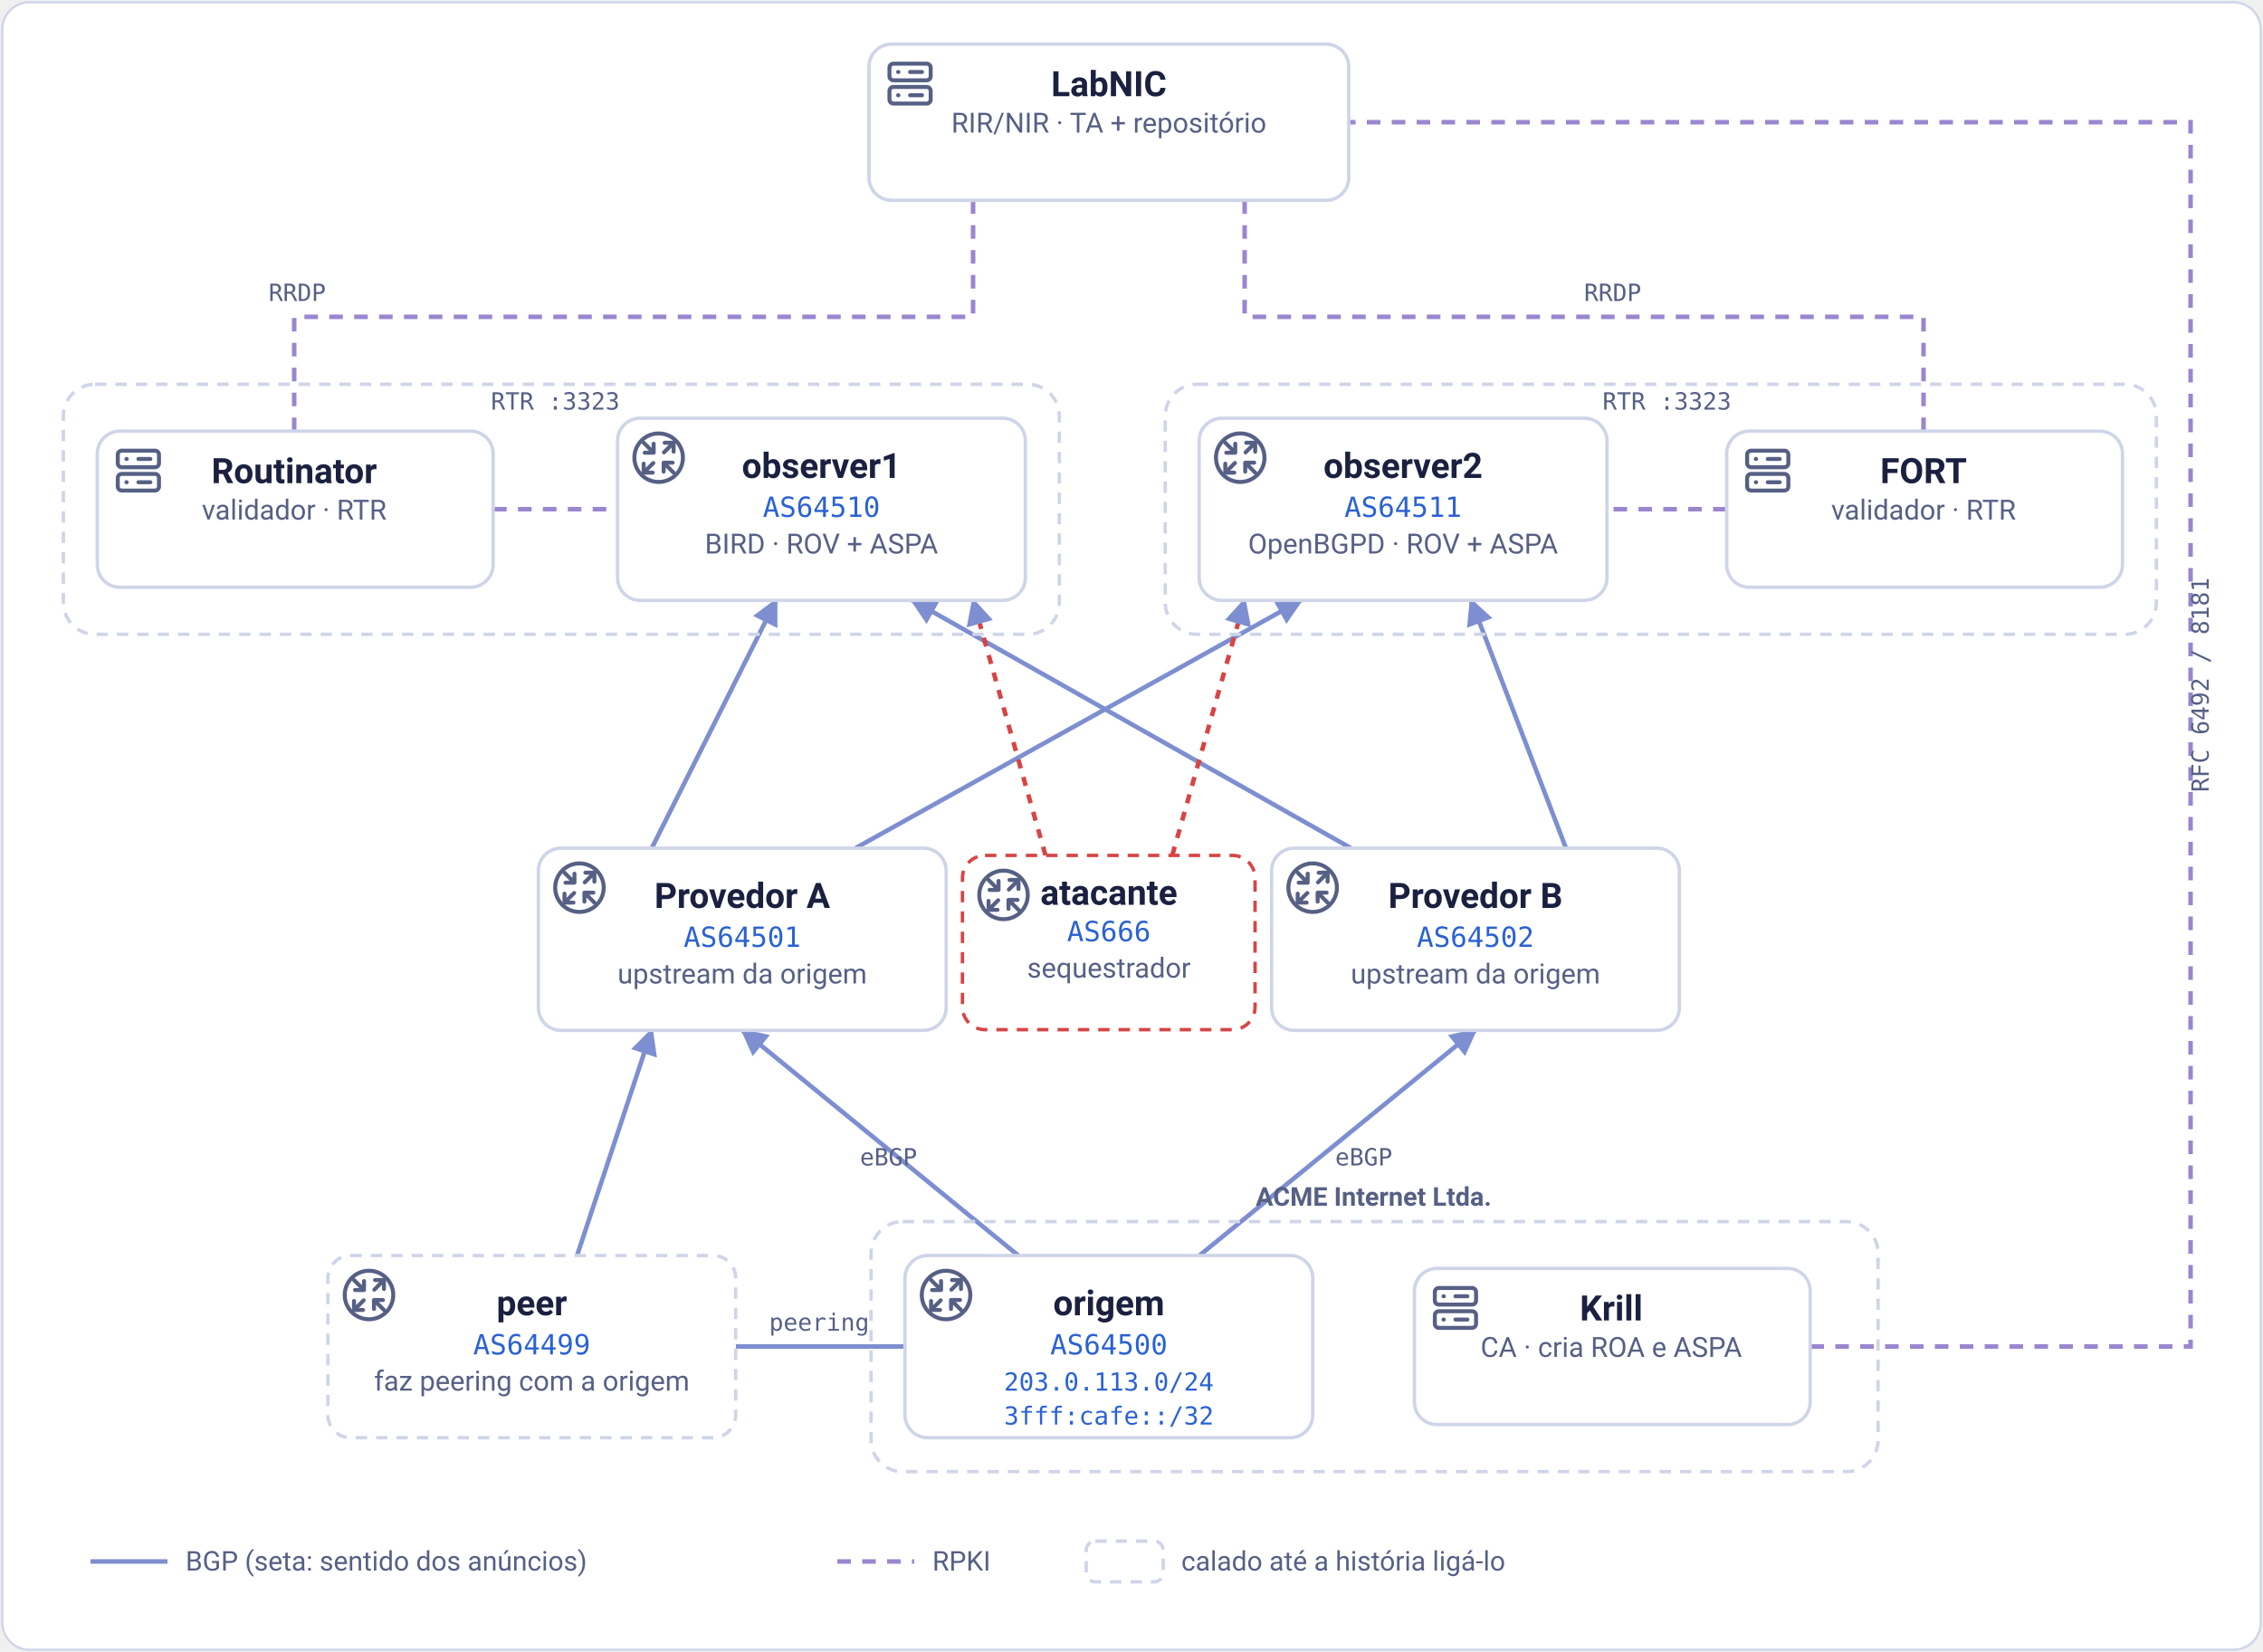
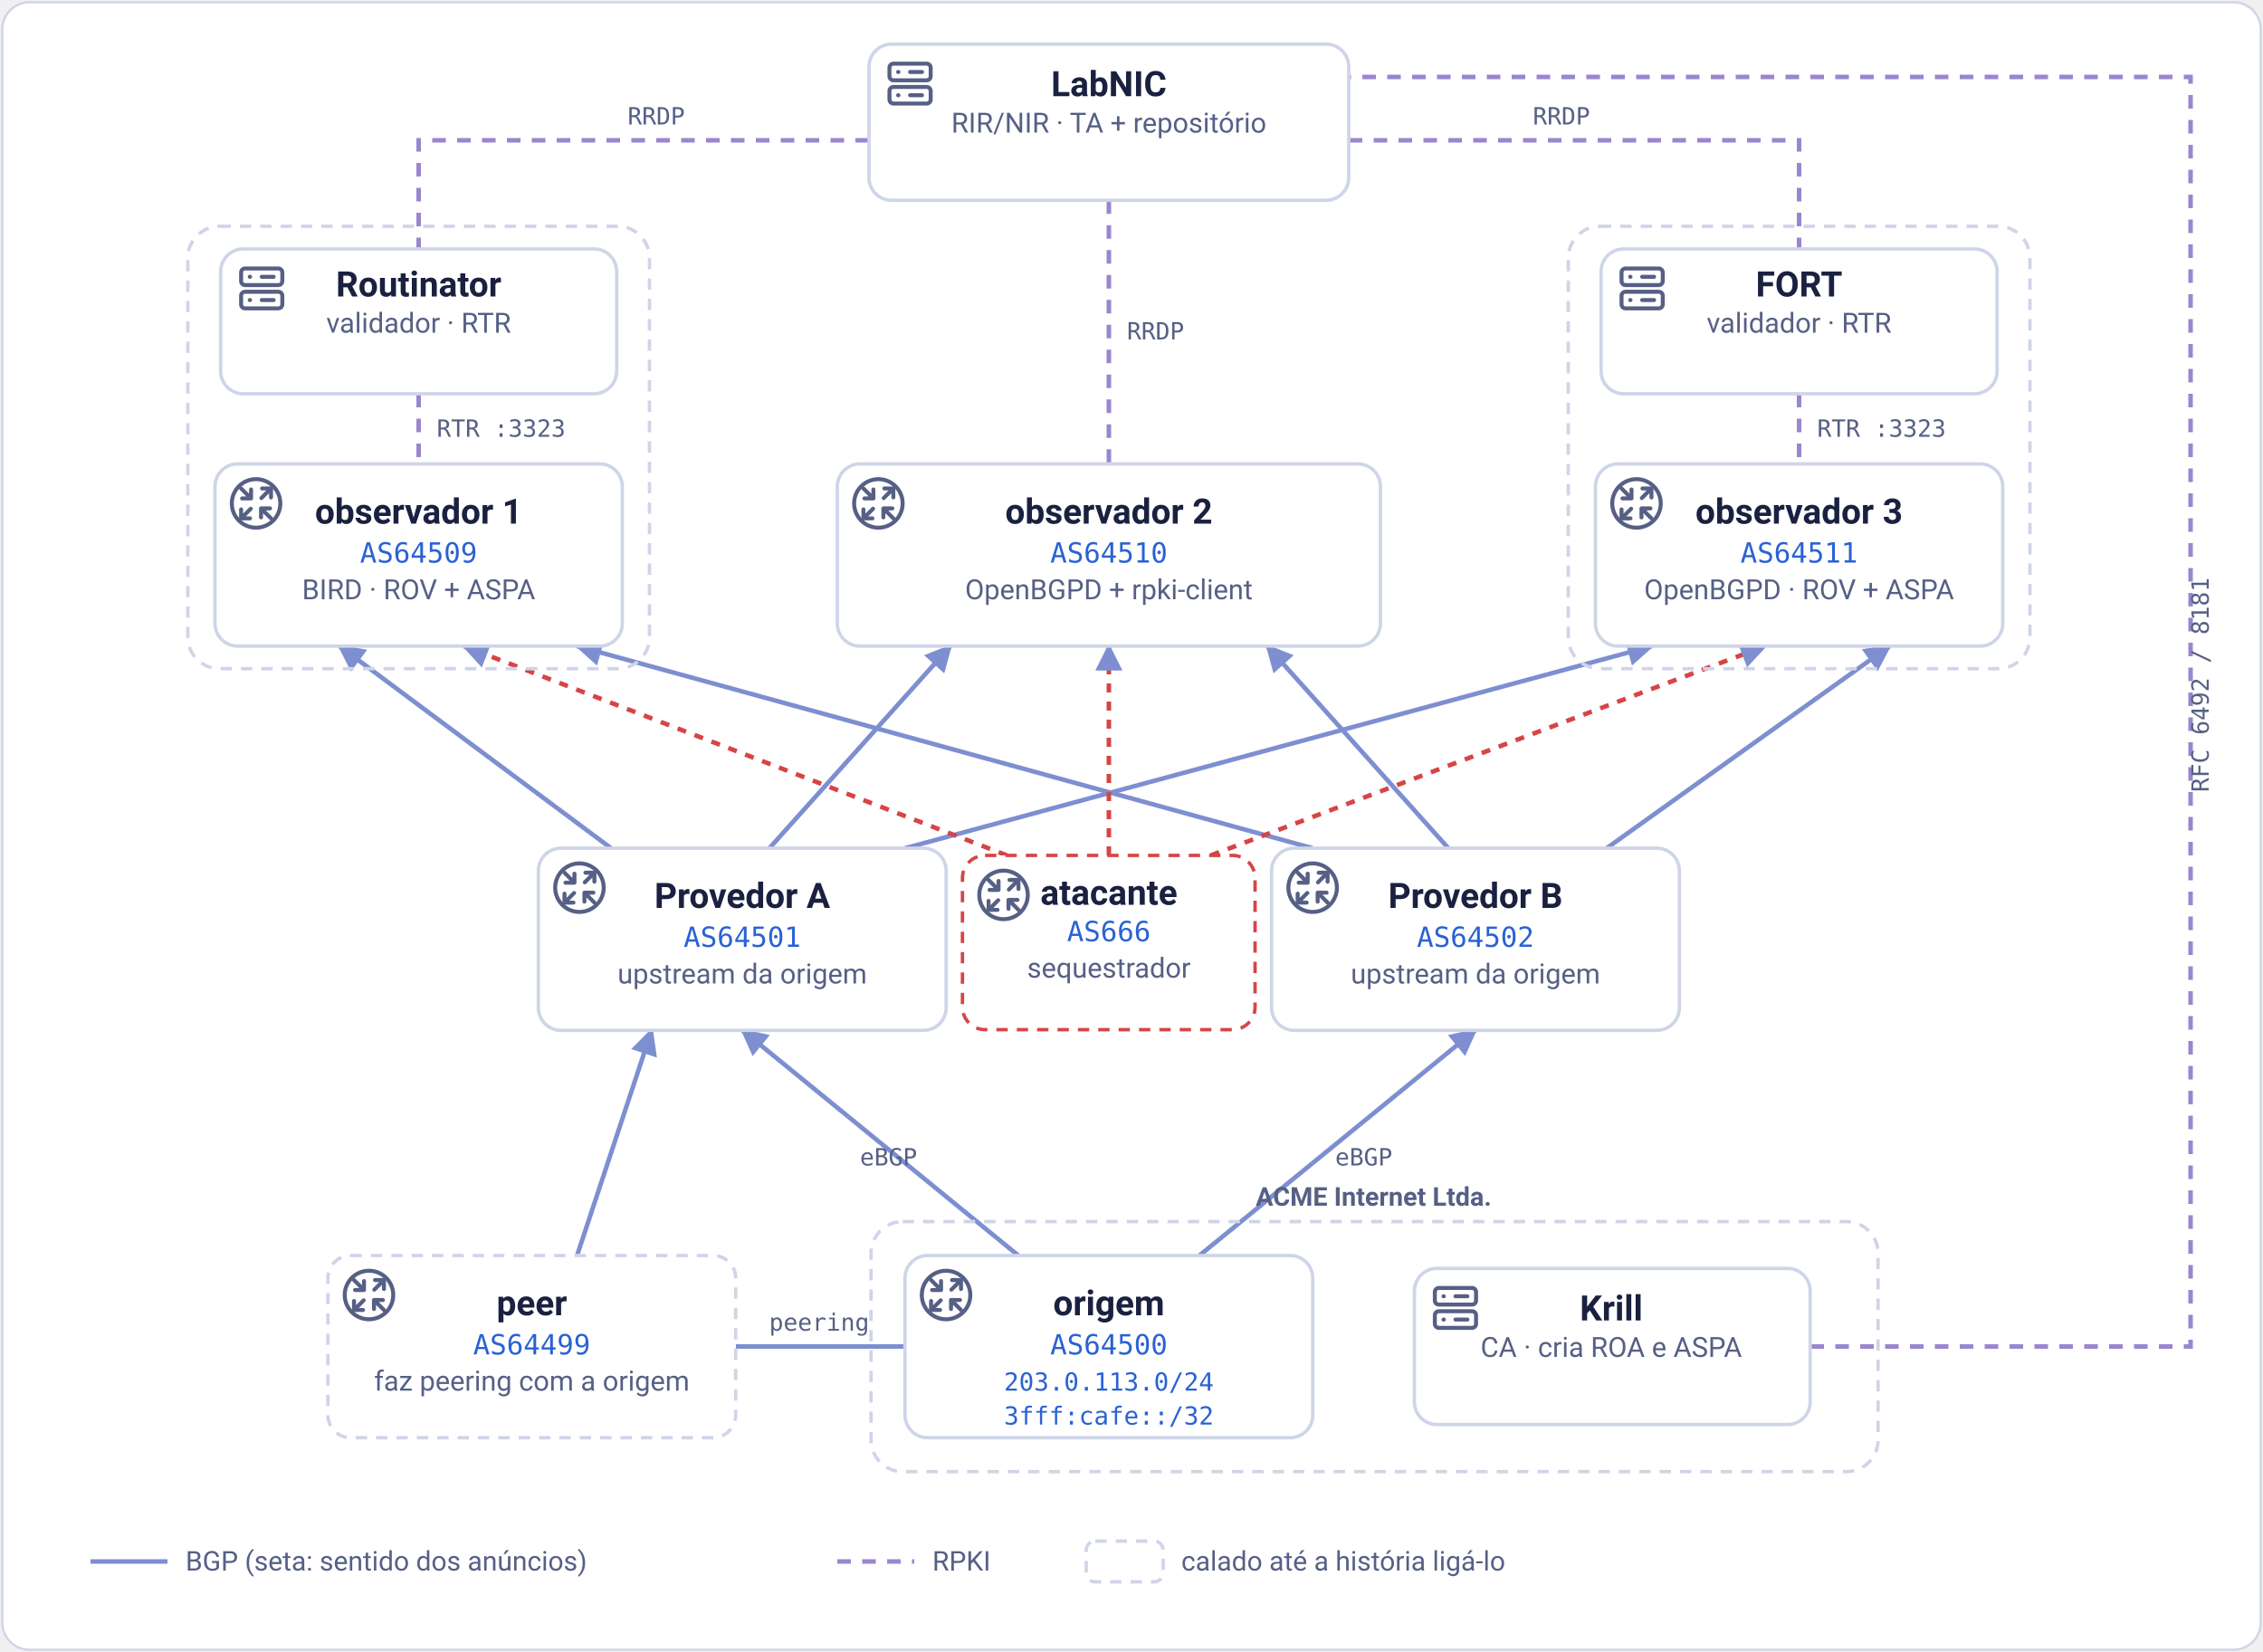
<svg xmlns="http://www.w3.org/2000/svg" viewBox="0 0 1000 730" width="1000" height="730" role="img" aria-label="Topologia do laboratório">
  <style>
  text { font-family: -apple-system, "Segoe UI", Roboto, Helvetica, Arial, sans-serif; }
  .node rect { fill: #ffffff; stroke: #cfd5e8; stroke-width: 1.5; }
  .node.silent rect { stroke-dasharray: 5 4; }
  .node.hostile rect { stroke: #d64545; }
  .ico { fill: none; stroke: #566085; stroke-width: 1.2; stroke-linecap: round; stroke-linejoin: round; }
  .title { fill: #1a2140; font-size: 15.5px; font-weight: 600; }
  .role { fill: #566085; font-size: 12.3px; }
  .asn, .pfx { fill: #2a62d4; font-size: 12.3px; font-family: ui-monospace, Menlo, Consolas, monospace; }
  .pfx { font-size: 11px; }
  .link { stroke-width: 2; fill: none; }
  .link.bgp { stroke: #7d8fd0; }
  .link.rpki { stroke: #9a86cf; stroke-dasharray: 6 5; }
  .link.hostile { stroke: #d64545; stroke-dasharray: 4 4; }
  .label { fill: #566085; font-size: 10.5px; font-family: ui-monospace, Menlo, Consolas, monospace; }
  .org-group { fill: none; stroke: #cfd5e8; stroke-width: 1.5; stroke-dasharray: 5 4; }
  .org-label { fill: #566085; font-size: 11.5px; font-weight: 600; }
  .legend { fill: #566085; font-size: 12px; }
</style>
  <rect x="1" y="1" width="998" height="728" rx="12" fill="#ffffff" stroke="#cfd5e8" />
  <defs>
    <symbol id="ico-router" viewBox="0 0 16 16">
      <circle cx="8" cy="8" r="7.3" />
      <path d="M9.6 6.4L12.5 3.5M9.8 3.5H12.5V6.2M6.4 9.6L3.5 12.5M6.2 12.5H3.5V9.8M3.5 3.5L6.4 6.4M3.8 6.5H6.5V3.8M12.5 12.5L9.6 9.6M9.5 12.2V9.5H12.2" />
    </symbol>
    <symbol id="ico-server" viewBox="0 0 16 16">
      <rect x="1.8" y="2" width="12.4" height="5" rx="1.2" />
      <rect x="1.8" y="9" width="12.4" height="5" rx="1.2" />
      <path d="M4.4 4.5H4.5M4.4 11.5H4.5M8 4.5H11.6M8 11.5H11.6" />
    </symbol>
    <marker id="arrow" viewBox="0 0 10 10" refX="9" refY="5" markerWidth="6" markerHeight="6" orient="auto-start-reverse">
      <path d="M0,0 L10,5 L0,10 z" style="fill: #7d8fd0" />
    </marker>
  </defs>
-   <path class="link rpki" d="M800,595 L968,595 L968,54 L596,54" />
-   <path class="link rpki" d="M430,88.5 L430,140 L130,140 L130,190.5" />
-   <path class="link rpki" d="M550,88.5 L550,140 L850,140 L850,190.5" />
-   <path class="link rpki" d="M217.9,225 L272.9,225" />
-   <path class="link rpki" d="M763,225 L710.1,225" />
+   <path class="link rpki" d="M800,595 L968,595 L968,34 L596,34" />
+   <path class="link rpki" d="M384,62 L185,62 L185,110" />
+   <path class="link rpki" d="M490,88.5 L490,205" />
+   <path class="link rpki" d="M596,62 L795,62 L795,110" />
+   <path class="link rpki" d="M185,174 L185,205" />
+   <path class="link rpki" d="M795,174 L795,205" />
  <text class="label" x="976" y="350" transform="rotate(-90 976 350)">RFC 6492 / 8181</text>
-   <text class="label" x="144" y="133" text-anchor="end">RRDP</text>
-   <text class="label" x="700" y="133">RRDP</text>
-   <text class="label" x="245.4" y="181" text-anchor="middle">RTR :3323</text>
-   <text class="label" x="736.6" y="181" text-anchor="middle">RTR :3323</text>
+   <text class="label" x="290" y="55" text-anchor="middle">RRDP</text>
+   <text class="label" x="498" y="150">RRDP</text>
+   <text class="label" x="690" y="55" text-anchor="middle">RRDP</text>
+   <text class="label" x="193" y="193">RTR :3323</text>
+   <text class="label" x="803" y="193">RTR :3323</text>
  <path class="link bgp" d="M450,554.8 L328,455.2" marker-end="url(#arrow)" />
  <path class="link bgp" d="M530,554.8 L652,455.2" marker-end="url(#arrow)" />
-   <path class="link bgp" d="M288,374.8 L343,265.2" marker-end="url(#arrow)" />
-   <path class="link bgp" d="M378,374.8 L575,265.2" marker-end="url(#arrow)" />
-   <path class="link bgp" d="M597,374.8 L403,265.2" marker-end="url(#arrow)" />
-   <path class="link bgp" d="M692,374.8 L650,265.2" marker-end="url(#arrow)" />
+   <path class="link bgp" d="M270,374.8 L150,285.5" marker-end="url(#arrow)" />
+   <path class="link bgp" d="M340,374.8 L420,285.5" marker-end="url(#arrow)" />
+   <path class="link bgp" d="M400,374.8 L730,285.5" marker-end="url(#arrow)" />
+   <path class="link bgp" d="M580,374.8 L255,285.5" marker-end="url(#arrow)" />
+   <path class="link bgp" d="M640,374.8 L560,285.5" marker-end="url(#arrow)" />
+   <path class="link bgp" d="M710,374.8 L835,285.5" marker-end="url(#arrow)" />
  <path class="link bgp" d="M325.1,595 L399.9,595" />
  <path class="link bgp" d="M255,554.8 L288,455.2" marker-end="url(#arrow)" />
  <text class="label" x="362" y="588" text-anchor="middle">peering</text>
-   <path class="link bgp hostile" d="M462,378 L430,265.2" marker-end="url(#arrow)" />
-   <path class="link bgp hostile" d="M518,378 L550,265.2" marker-end="url(#arrow)" />
+   <path class="link bgp hostile" d="M445,378 L205,285.5" marker-end="url(#arrow)" />
+   <path class="link bgp hostile" d="M490,378 L490,285.5" marker-end="url(#arrow)" />
+   <path class="link bgp hostile" d="M535,378 L780,285.5" marker-end="url(#arrow)" />
  <text class="label" x="380" y="515">eBGP</text>
  <text class="label" x="590" y="515">eBGP</text>
-   <rect class="org-group" rx="14" x="28" y="169.8" width="440.1" height="110.5" />
-   <rect class="org-group" rx="14" x="514.9" y="169.8" width="438" height="110.5" />
+   <rect class="org-group" rx="14" x="83" y="100" width="204" height="195.5" />
+   <rect class="org-group" rx="14" x="693" y="100" width="204" height="195.5" />
  <rect class="org-group" rx="14" x="384.9" y="539.8" width="445" height="110.5" />
  <text class="org-label" x="607" y="532.8" text-anchor="middle">ACME Internet Ltda.</text>
  <g class="node">
    <rect x="384" y="19.5" width="212" height="69" rx="10" />
    <use class="ico" href="#ico-server" x="390.4" y="25.2" width="23.5" height="23.5" />
    <text class="title" x="490" y="42.5" text-anchor="middle">LabNIC</text>
    <text class="role" x="490" y="58.6" text-anchor="middle">RIR/NIR · TA + repositório</text>
  </g>
  <g class="node">
-     <rect x="43" y="190.5" width="174.9" height="69" rx="10" />
-     <use class="ico" href="#ico-server" x="49.4" y="196.2" width="23.5" height="23.5" />
-     <text class="title" x="130" y="213.5" text-anchor="middle">Routinator</text>
-     <text class="role" x="130" y="229.6" text-anchor="middle">validador · RTR</text>
+     <rect x="97.5" y="110" width="175" height="64" rx="10" />
+     <use class="ico" href="#ico-server" x="103.9" y="115.7" width="23.5" height="23.5" />
+     <text class="title" x="185" y="131" text-anchor="middle">Routinator</text>
+     <text class="role" x="185" y="147" text-anchor="middle">validador · RTR</text>
  </g>
  <g class="node">
-     <rect x="272.9" y="184.8" width="180.2" height="80.5" rx="10" />
-     <use class="ico" href="#ico-router" x="279.3" y="190.5" width="23.5" height="23.5" />
-     <text class="title" x="363" y="211.2" text-anchor="middle">observer1</text>
-     <text class="asn" x="363" y="228.4" text-anchor="middle">AS64510</text>
-     <text class="role" x="363" y="244.6" text-anchor="middle">BIRD · ROV + ASPA</text>
+     <rect x="707.5" y="110" width="175" height="64" rx="10" />
+     <use class="ico" href="#ico-server" x="713.9" y="115.7" width="23.5" height="23.5" />
+     <text class="title" x="795" y="131" text-anchor="middle">FORT</text>
+     <text class="role" x="795" y="147" text-anchor="middle">validador · RTR</text>
  </g>
  <g class="node">
-     <rect x="529.9" y="184.8" width="180.2" height="80.5" rx="10" />
-     <use class="ico" href="#ico-router" x="536.3" y="190.5" width="23.5" height="23.5" />
-     <text class="title" x="620" y="211.2" text-anchor="middle">observer2</text>
-     <text class="asn" x="620" y="228.4" text-anchor="middle">AS64511</text>
-     <text class="role" x="620" y="244.6" text-anchor="middle">OpenBGPD · ROV + ASPA</text>
+     <rect x="95" y="205" width="180" height="80.5" rx="10" />
+     <use class="ico" href="#ico-router" x="101.4" y="210.7" width="23.5" height="23.5" />
+     <text class="title" x="185" y="231.4" text-anchor="middle">observador 1</text>
+     <text class="asn" x="185" y="248.6" text-anchor="middle">AS64509</text>
+     <text class="role" x="185" y="264.8" text-anchor="middle">BIRD · ROV + ASPA</text>
  </g>
  <g class="node">
-     <rect x="763" y="190.5" width="174.9" height="69" rx="10" />
-     <use class="ico" href="#ico-server" x="769.4" y="196.2" width="23.5" height="23.5" />
-     <text class="title" x="850" y="213.5" text-anchor="middle">FORT</text>
-     <text class="role" x="850" y="229.6" text-anchor="middle">validador · RTR</text>
+     <rect x="370" y="205" width="240" height="80.5" rx="10" />
+     <use class="ico" href="#ico-router" x="376.4" y="210.7" width="23.5" height="23.5" />
+     <text class="title" x="490" y="231.4" text-anchor="middle">observador 2</text>
+     <text class="asn" x="490" y="248.6" text-anchor="middle">AS64510</text>
+     <text class="role" x="490" y="264.8" text-anchor="middle">OpenBGPD + rpki-client</text>
+   </g>
+   <g class="node">
+     <rect x="705" y="205" width="180" height="80.5" rx="10" />
+     <use class="ico" href="#ico-router" x="711.4" y="210.7" width="23.5" height="23.5" />
+     <text class="title" x="795" y="231.4" text-anchor="middle">observador 3</text>
+     <text class="asn" x="795" y="248.6" text-anchor="middle">AS64511</text>
+     <text class="role" x="795" y="264.8" text-anchor="middle">OpenBGPD · ROV + ASPA</text>
  </g>
  <g class="node">
    <rect x="237.9" y="374.8" width="180.2" height="80.5" rx="10" />
    <use class="ico" href="#ico-router" x="244.3" y="380.5" width="23.5" height="23.5" />
    <text class="title" x="328" y="401.2" text-anchor="middle">Provedor A</text>
    <text class="asn" x="328" y="418.4" text-anchor="middle">AS64501</text>
    <text class="role" x="328" y="434.6" text-anchor="middle">upstream da origem</text>
  </g>
  <g class="node">
    <rect x="561.9" y="374.8" width="180.2" height="80.5" rx="10" />
    <use class="ico" href="#ico-router" x="568.3" y="380.5" width="23.5" height="23.5" />
    <text class="title" x="652" y="401.2" text-anchor="middle">Provedor B</text>
    <text class="asn" x="652" y="418.4" text-anchor="middle">AS64502</text>
    <text class="role" x="652" y="434.6" text-anchor="middle">upstream da origem</text>
  </g>
  <g class="node">
    <rect x="399.9" y="554.8" width="180.2" height="80.5" rx="10" />
    <use class="ico" href="#ico-router" x="406.3" y="560.5" width="23.5" height="23.5" />
    <text class="title" x="490" y="581.2" text-anchor="middle">origem</text>
    <text class="asn" x="490" y="598.5" text-anchor="middle">AS64500</text>
    <text class="pfx" x="490" y="614.5" text-anchor="middle">203.0.113.0/24</text>
    <text class="pfx" x="490" y="629.5" text-anchor="middle">3fff:cafe::/32</text>
  </g>
  <g class="node hostile silent">
    <rect x="425.3" y="378" width="129.3" height="77" rx="10" />
    <use class="ico" href="#ico-router" x="431.7" y="383.7" width="23.5" height="23.5" />
    <text class="title" x="490" y="399.8" text-anchor="middle">atacante</text>
    <text class="asn" x="490" y="415.9" text-anchor="middle">AS666</text>
    <text class="role" x="490" y="432" text-anchor="middle">sequestrador</text>
  </g>
  <g class="node silent">
    <rect x="144.9" y="554.8" width="180.2" height="80.5" rx="10" />
    <use class="ico" href="#ico-router" x="151.3" y="560.5" width="23.5" height="23.5" />
    <text class="title" x="235" y="581.2" text-anchor="middle">peer</text>
    <text class="asn" x="235" y="598.5" text-anchor="middle">AS64499</text>
    <text class="role" x="235" y="614.5" text-anchor="middle">faz peering com a origem</text>
  </g>
  <g class="node">
    <rect x="625" y="560.5" width="174.9" height="69" rx="10" />
    <use class="ico" href="#ico-server" x="631.4" y="566.2" width="23.5" height="23.5" />
    <text class="title" x="712" y="583.5" text-anchor="middle">Krill</text>
    <text class="role" x="712" y="599.6" text-anchor="middle">CA · cria ROA e ASPA</text>
  </g>
  <g transform="translate(40,690)">
    <line x1="0" y1="0" x2="34" y2="0" class="link bgp" />
    <text class="legend" x="42" y="4">BGP (seta: sentido dos anúncios)</text>
    <line x1="330" y1="0" x2="364" y2="0" class="link rpki" />
    <text class="legend" x="372" y="4">RPKI</text>
    <rect x="440" y="-9" width="34" height="18" rx="4" fill="none" stroke="#cfd5e8" stroke-width="1.5" stroke-dasharray="5 4" />
    <text class="legend" x="482" y="4">calado até a história ligá-lo</text>
  </g>
</svg>
